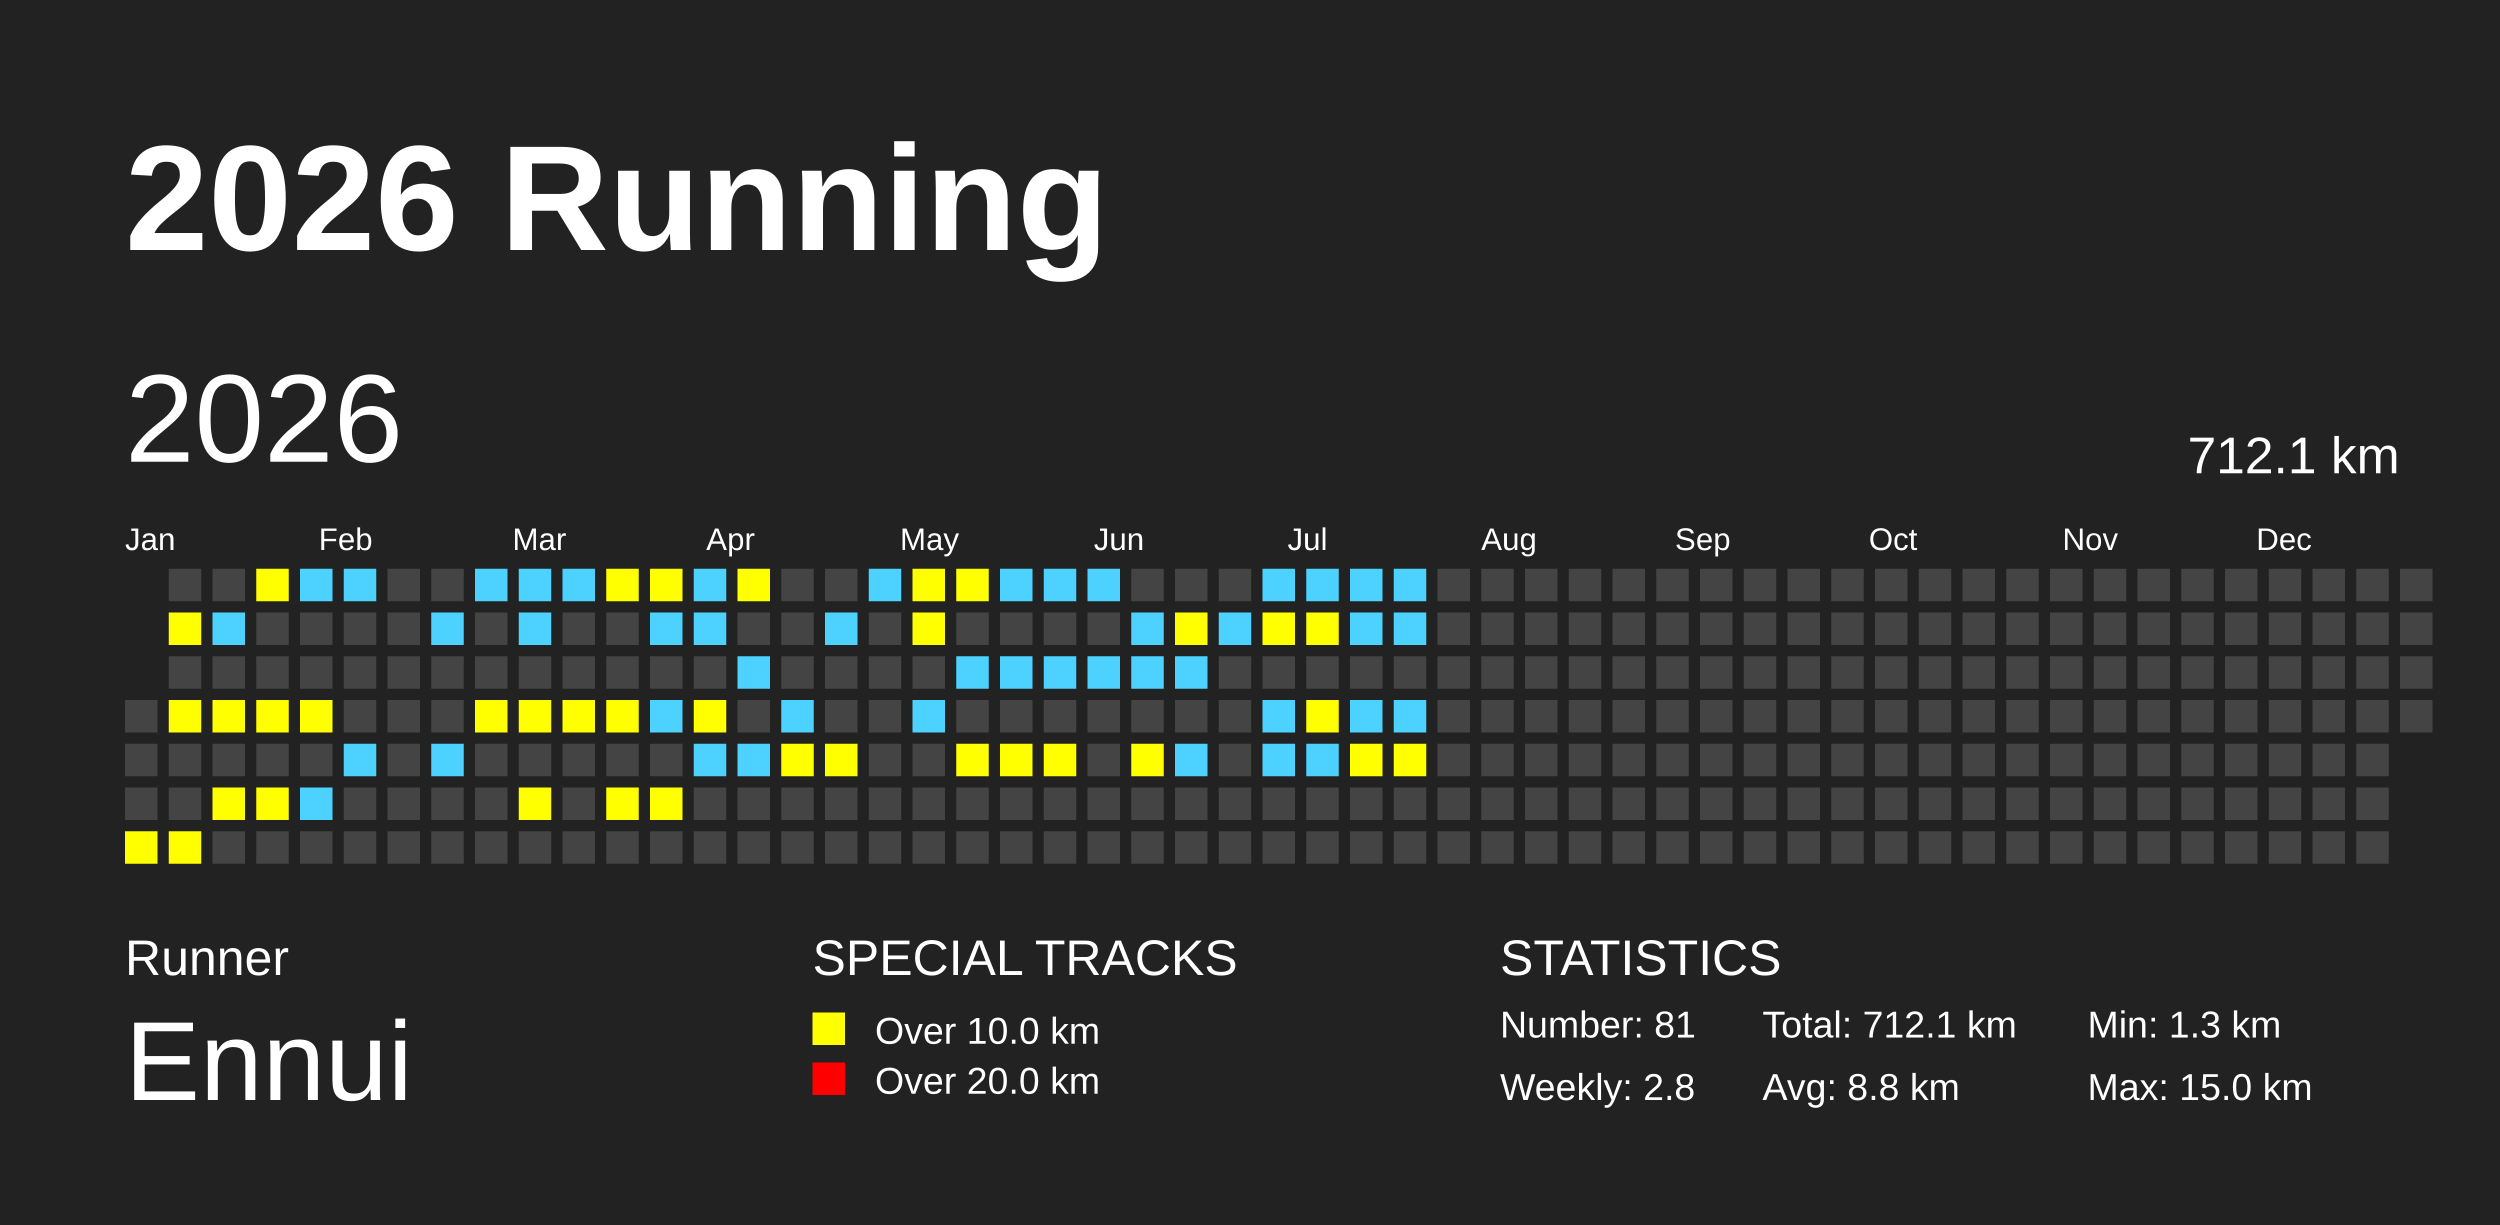
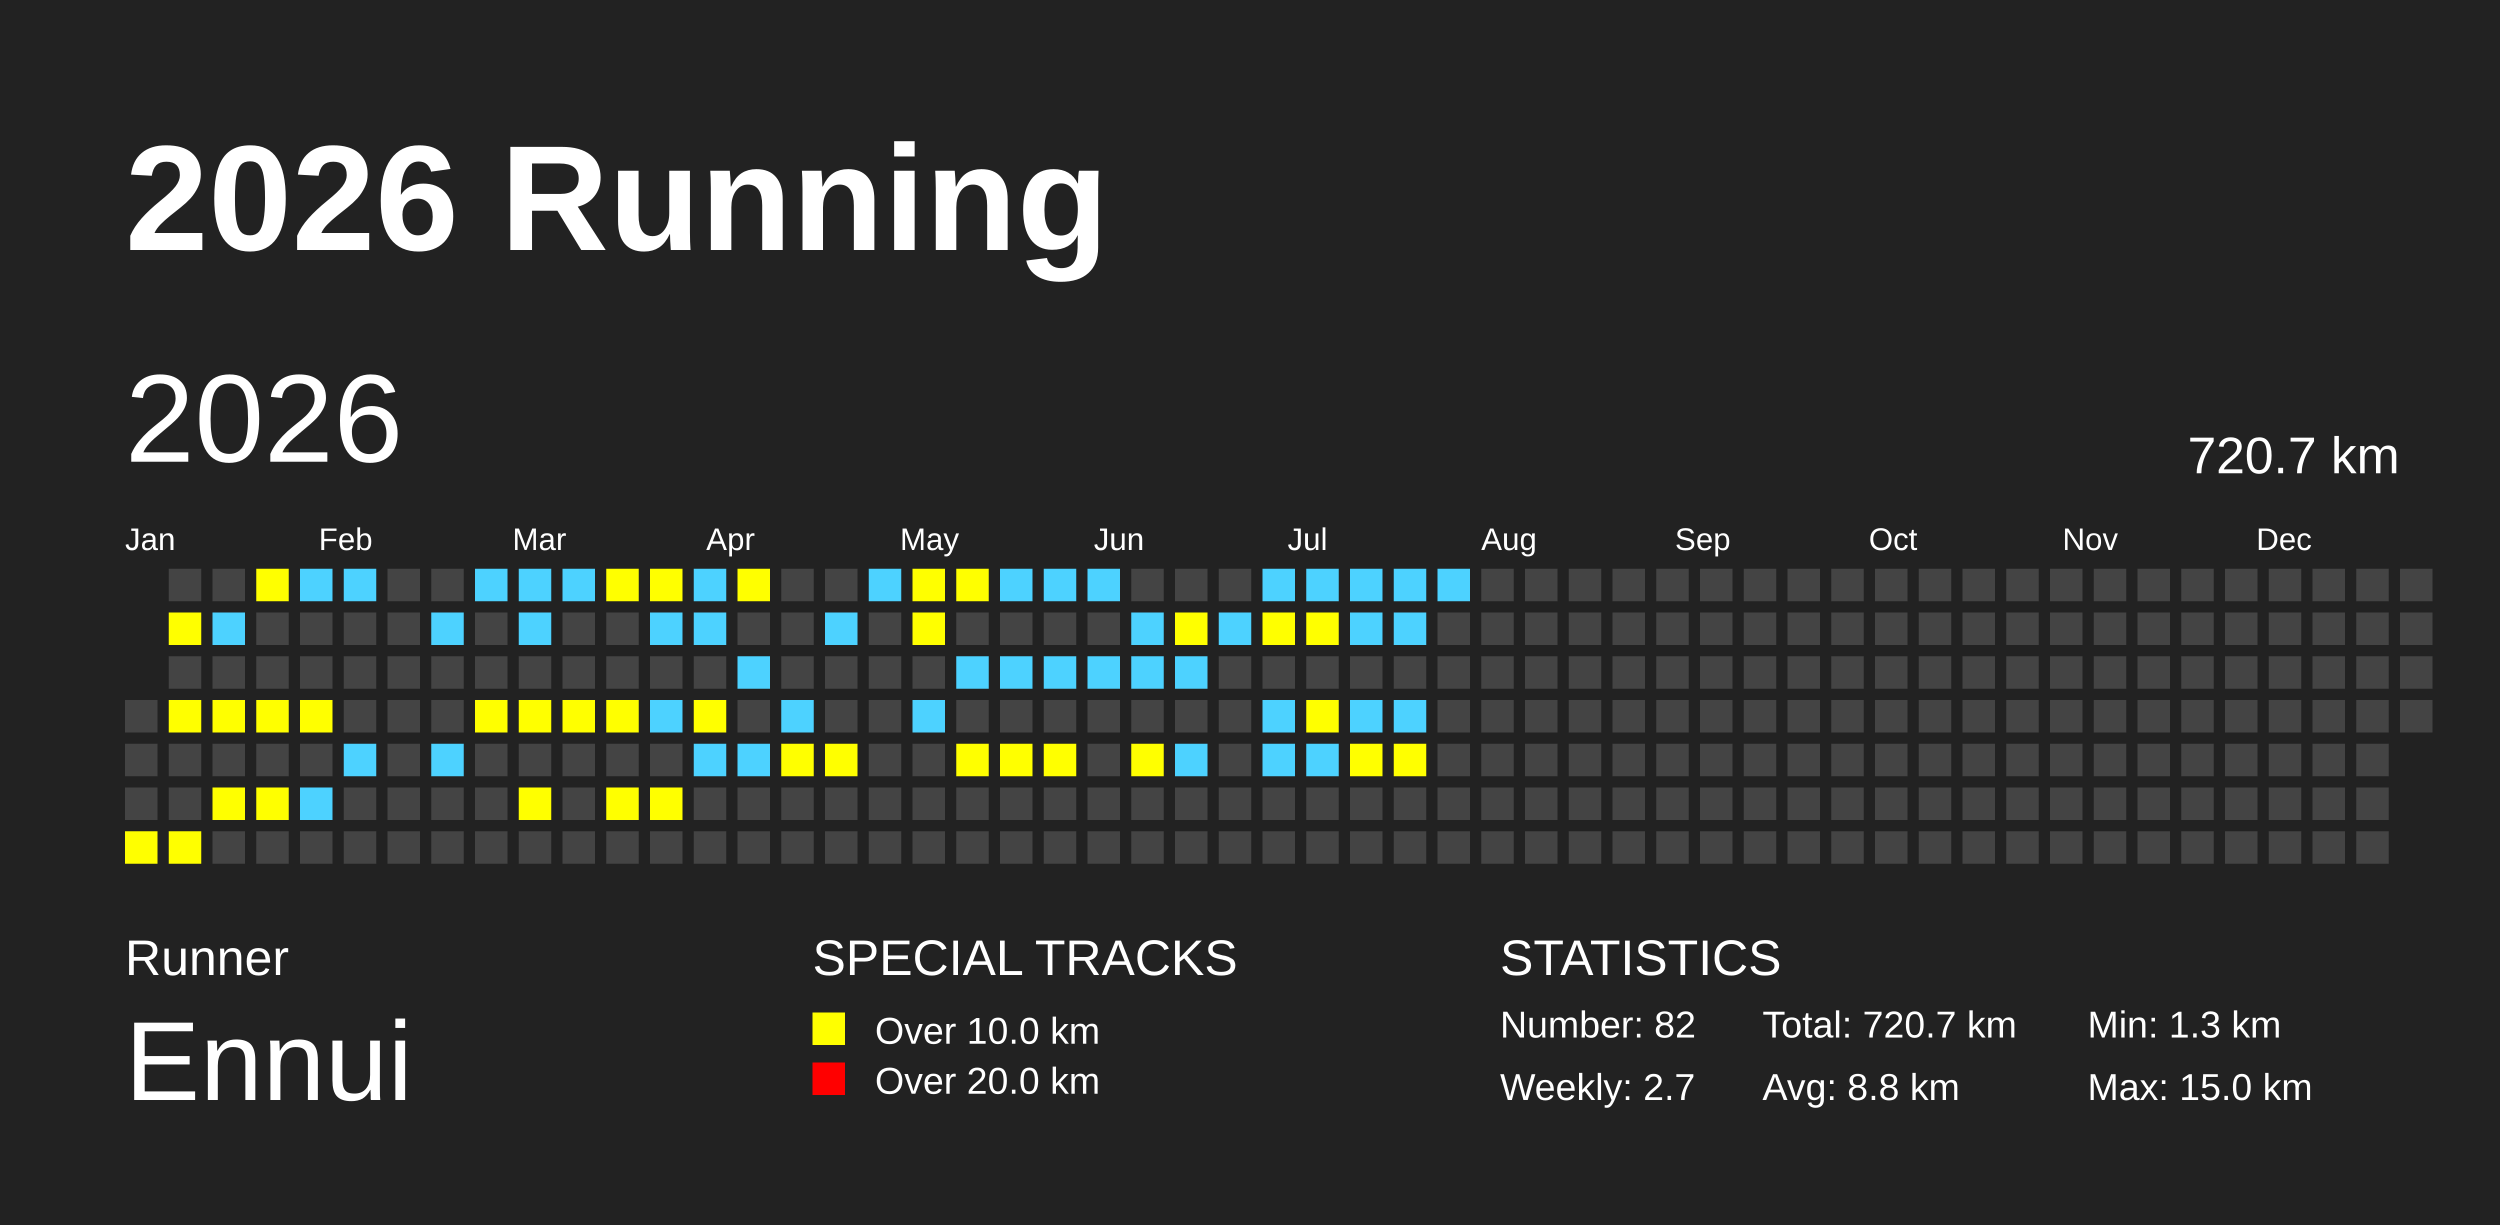
<svg xmlns="http://www.w3.org/2000/svg" baseProfile="full" height="98mm" version="1.1" viewBox="0,0,200,98" width="200mm">
  <defs />
  <rect fill="#222222" height="98" width="200" x="0" y="0" />
  <text fill="#FFFFFF" style="font-size:12px; font-family:Arial; font-weight:bold;" x="10" y="20">2026 Running</text>
  <text fill="#FFFFFF" style="font-size:4px; font-family:Arial" x="10" y="78">Runner</text>
  <text fill="#FFFFFF" style="font-size:9px; font-family:Arial" x="10" y="88">Ennui</text>
  <text fill="#FFFFFF" style="font-size:4px; font-family:Arial" x="65" y="78">SPECIAL TRACKS</text>
  <rect fill="yellow" height="2.6" width="2.6" x="65" y="81" />
  <text fill="#FFFFFF" style="font-size:3px; font-family:Arial" x="70" y="83.5">Over 10.0 km</text>
  <rect fill="red" height="2.6" width="2.6" x="65" y="85" />
  <text fill="#FFFFFF" style="font-size:3px; font-family:Arial" x="70" y="87.5">Over 20.0 km</text>
  <text fill="#FFFFFF" style="font-size:4px; font-family:Arial" x="120" y="78">STATISTICS</text>
-   <text fill="#FFFFFF" style="font-size:3px; font-family:Arial" x="120" y="83">Number: 81</text>
-   <text fill="#FFFFFF" style="font-size:3px; font-family:Arial" x="120" y="88">Weekly: 2.8</text>
-   <text fill="#FFFFFF" style="font-size:3px; font-family:Arial" x="141" y="83">Total: 712.1 km</text>
+   <text fill="#FFFFFF" style="font-size:3px; font-family:Arial" x="120" y="83">Number: 82</text>
+   <text fill="#FFFFFF" style="font-size:3px; font-family:Arial" x="120" y="88">Weekly: 2.7</text>
+   <text fill="#FFFFFF" style="font-size:3px; font-family:Arial" x="141" y="83">Total: 720.7 km</text>
  <text fill="#FFFFFF" style="font-size:3px; font-family:Arial" x="141" y="88">Avg: 8.8 km</text>
  <text fill="#FFFFFF" style="font-size:3px; font-family:Arial" x="167" y="83">Min: 1.3 km</text>
  <text fill="#FFFFFF" style="font-size:3px; font-family:Arial" x="167" y="88">Max: 15.0 km</text>
  <text dominant-baseline="hanging" fill="#FFFFFF" style="font-size:10.0px; font-family:Arial;" x="10" y="30">2026</text>
-   <text dominant-baseline="hanging" fill="#FFFFFF" style="font-size:4.125px; font-family:Arial;" x="175" y="35">712.1 km</text>
+   <text dominant-baseline="hanging" fill="#FFFFFF" style="font-size:4.125px; font-family:Arial;" x="175" y="35">720.7 km</text>
  <text fill="#FFFFFF" style="font-size:2.5px; font-family:Arial" x="10.0" y="44">Jan</text>
  <text fill="#FFFFFF" style="font-size:2.5px; font-family:Arial" x="25.5" y="44">Feb</text>
  <text fill="#FFFFFF" style="font-size:2.5px; font-family:Arial" x="41.0" y="44">Mar</text>
  <text fill="#FFFFFF" style="font-size:2.5px; font-family:Arial" x="56.5" y="44">Apr</text>
  <text fill="#FFFFFF" style="font-size:2.5px; font-family:Arial" x="72.0" y="44">May</text>
  <text fill="#FFFFFF" style="font-size:2.5px; font-family:Arial" x="87.5" y="44">Jun</text>
  <text fill="#FFFFFF" style="font-size:2.5px; font-family:Arial" x="103.0" y="44">Jul</text>
  <text fill="#FFFFFF" style="font-size:2.5px; font-family:Arial" x="118.5" y="44">Aug</text>
  <text fill="#FFFFFF" style="font-size:2.5px; font-family:Arial" x="134.0" y="44">Sep</text>
  <text fill="#FFFFFF" style="font-size:2.5px; font-family:Arial" x="149.5" y="44">Oct</text>
  <text fill="#FFFFFF" style="font-size:2.5px; font-family:Arial" x="165.0" y="44">Nov</text>
  <text fill="#FFFFFF" style="font-size:2.5px; font-family:Arial" x="180.5" y="44">Dec</text>
  <rect fill="#444444" height="2.6" width="2.6" x="10.0" y="56.0" />
  <rect fill="#444444" height="2.6" width="2.6" x="10.0" y="59.5" />
  <rect fill="#444444" height="2.6" width="2.6" x="10.0" y="63.0" />
  <rect fill="yellow" height="2.6" width="2.6" x="10.0" y="66.5" />
  <rect fill="#444444" height="2.6" width="2.6" x="13.5" y="45.5" />
  <rect fill="yellow" height="2.6" width="2.6" x="13.5" y="49.0" />
  <rect fill="#444444" height="2.6" width="2.6" x="13.5" y="52.5" />
  <rect fill="yellow" height="2.6" width="2.6" x="13.5" y="56.0" />
  <rect fill="#444444" height="2.6" width="2.6" x="13.5" y="59.5" />
  <rect fill="#444444" height="2.6" width="2.6" x="13.5" y="63.0" />
  <rect fill="yellow" height="2.6" width="2.6" x="13.5" y="66.5" />
  <rect fill="#444444" height="2.6" width="2.6" x="17.0" y="45.5" />
  <rect fill="#4DD2FF" height="2.6" width="2.6" x="17.0" y="49.0" />
  <rect fill="#444444" height="2.6" width="2.6" x="17.0" y="52.5" />
  <rect fill="yellow" height="2.6" width="2.6" x="17.0" y="56.0" />
  <rect fill="#444444" height="2.6" width="2.6" x="17.0" y="59.5" />
  <rect fill="yellow" height="2.6" width="2.6" x="17.0" y="63.0" />
  <rect fill="#444444" height="2.6" width="2.6" x="17.0" y="66.5" />
  <rect fill="yellow" height="2.6" width="2.6" x="20.5" y="45.5" />
  <rect fill="#444444" height="2.6" width="2.6" x="20.5" y="49.0" />
  <rect fill="#444444" height="2.6" width="2.6" x="20.5" y="52.5" />
  <rect fill="yellow" height="2.6" width="2.6" x="20.5" y="56.0" />
  <rect fill="#444444" height="2.6" width="2.6" x="20.5" y="59.5" />
  <rect fill="yellow" height="2.6" width="2.6" x="20.5" y="63.0" />
  <rect fill="#444444" height="2.6" width="2.6" x="20.5" y="66.5" />
  <rect fill="#4DD2FF" height="2.6" width="2.6" x="24.0" y="45.5" />
  <rect fill="#444444" height="2.6" width="2.6" x="24.0" y="49.0" />
  <rect fill="#444444" height="2.6" width="2.6" x="24.0" y="52.5" />
  <rect fill="yellow" height="2.6" width="2.6" x="24.0" y="56.0" />
  <rect fill="#444444" height="2.6" width="2.6" x="24.0" y="59.5" />
  <rect fill="#4DD2FF" height="2.6" width="2.6" x="24.0" y="63.0" />
  <rect fill="#444444" height="2.6" width="2.6" x="24.0" y="66.5" />
  <rect fill="#4DD2FF" height="2.6" width="2.6" x="27.5" y="45.5" />
  <rect fill="#444444" height="2.6" width="2.6" x="27.5" y="49.0" />
  <rect fill="#444444" height="2.6" width="2.6" x="27.5" y="52.5" />
  <rect fill="#444444" height="2.6" width="2.6" x="27.5" y="56.0" />
  <rect fill="#4DD2FF" height="2.6" width="2.6" x="27.5" y="59.5" />
  <rect fill="#444444" height="2.6" width="2.6" x="27.5" y="63.0" />
  <rect fill="#444444" height="2.6" width="2.6" x="27.5" y="66.5" />
  <rect fill="#444444" height="2.6" width="2.6" x="31.0" y="45.5" />
  <rect fill="#444444" height="2.6" width="2.6" x="31.0" y="49.0" />
  <rect fill="#444444" height="2.6" width="2.6" x="31.0" y="52.5" />
  <rect fill="#444444" height="2.6" width="2.6" x="31.0" y="56.0" />
  <rect fill="#444444" height="2.6" width="2.6" x="31.0" y="59.5" />
  <rect fill="#444444" height="2.6" width="2.6" x="31.0" y="63.0" />
  <rect fill="#444444" height="2.6" width="2.6" x="31.0" y="66.5" />
  <rect fill="#444444" height="2.6" width="2.6" x="34.5" y="45.5" />
  <rect fill="#4DD2FF" height="2.6" width="2.6" x="34.5" y="49.0" />
  <rect fill="#444444" height="2.6" width="2.6" x="34.5" y="52.5" />
  <rect fill="#444444" height="2.6" width="2.6" x="34.5" y="56.0" />
  <rect fill="#4DD2FF" height="2.6" width="2.6" x="34.5" y="59.5" />
  <rect fill="#444444" height="2.6" width="2.6" x="34.5" y="63.0" />
  <rect fill="#444444" height="2.6" width="2.6" x="34.5" y="66.5" />
  <rect fill="#4DD2FF" height="2.6" width="2.6" x="38.0" y="45.5" />
  <rect fill="#444444" height="2.6" width="2.6" x="38.0" y="49.0" />
  <rect fill="#444444" height="2.6" width="2.6" x="38.0" y="52.5" />
  <rect fill="yellow" height="2.6" width="2.6" x="38.0" y="56.0" />
  <rect fill="#444444" height="2.6" width="2.6" x="38.0" y="59.5" />
  <rect fill="#444444" height="2.6" width="2.6" x="38.0" y="63.0" />
  <rect fill="#444444" height="2.6" width="2.6" x="38.0" y="66.5" />
  <rect fill="#4DD2FF" height="2.6" width="2.6" x="41.5" y="45.5" />
  <rect fill="#4DD2FF" height="2.6" width="2.6" x="41.5" y="49.0" />
  <rect fill="#444444" height="2.6" width="2.6" x="41.5" y="52.5" />
  <rect fill="yellow" height="2.6" width="2.6" x="41.5" y="56.0" />
  <rect fill="#444444" height="2.6" width="2.6" x="41.5" y="59.5" />
  <rect fill="yellow" height="2.6" width="2.6" x="41.5" y="63.0" />
  <rect fill="#444444" height="2.6" width="2.6" x="41.5" y="66.5" />
  <rect fill="#4DD2FF" height="2.6" width="2.6" x="45.0" y="45.5" />
  <rect fill="#444444" height="2.6" width="2.6" x="45.0" y="49.0" />
  <rect fill="#444444" height="2.6" width="2.6" x="45.0" y="52.5" />
  <rect fill="yellow" height="2.6" width="2.6" x="45.0" y="56.0" />
  <rect fill="#444444" height="2.6" width="2.6" x="45.0" y="59.5" />
  <rect fill="#444444" height="2.6" width="2.6" x="45.0" y="63.0" />
  <rect fill="#444444" height="2.6" width="2.6" x="45.0" y="66.5" />
  <rect fill="yellow" height="2.6" width="2.6" x="48.5" y="45.5" />
  <rect fill="#444444" height="2.6" width="2.6" x="48.5" y="49.0" />
  <rect fill="#444444" height="2.6" width="2.6" x="48.5" y="52.5" />
  <rect fill="yellow" height="2.6" width="2.6" x="48.5" y="56.0" />
  <rect fill="#444444" height="2.6" width="2.6" x="48.5" y="59.5" />
  <rect fill="yellow" height="2.6" width="2.6" x="48.5" y="63.0" />
  <rect fill="#444444" height="2.6" width="2.6" x="48.5" y="66.5" />
  <rect fill="yellow" height="2.6" width="2.6" x="52.0" y="45.5" />
  <rect fill="#4DD2FF" height="2.6" width="2.6" x="52.0" y="49.0" />
  <rect fill="#444444" height="2.6" width="2.6" x="52.0" y="52.5" />
  <rect fill="#4DD2FF" height="2.6" width="2.6" x="52.0" y="56.0" />
  <rect fill="#444444" height="2.6" width="2.6" x="52.0" y="59.5" />
  <rect fill="yellow" height="2.6" width="2.6" x="52.0" y="63.0" />
  <rect fill="#444444" height="2.6" width="2.6" x="52.0" y="66.5" />
  <rect fill="#4DD2FF" height="2.6" width="2.6" x="55.5" y="45.5" />
  <rect fill="#4DD2FF" height="2.6" width="2.6" x="55.5" y="49.0" />
  <rect fill="#444444" height="2.6" width="2.6" x="55.5" y="52.5" />
  <rect fill="yellow" height="2.6" width="2.6" x="55.5" y="56.0" />
  <rect fill="#4DD2FF" height="2.6" width="2.6" x="55.5" y="59.5" />
  <rect fill="#444444" height="2.6" width="2.6" x="55.5" y="63.0" />
  <rect fill="#444444" height="2.6" width="2.6" x="55.5" y="66.5" />
  <rect fill="yellow" height="2.6" width="2.6" x="59.0" y="45.5" />
  <rect fill="#444444" height="2.6" width="2.6" x="59.0" y="49.0" />
  <rect fill="#4DD2FF" height="2.6" width="2.6" x="59.0" y="52.5" />
  <rect fill="#444444" height="2.6" width="2.6" x="59.0" y="56.0" />
  <rect fill="#4DD2FF" height="2.6" width="2.6" x="59.0" y="59.5" />
  <rect fill="#444444" height="2.6" width="2.6" x="59.0" y="63.0" />
  <rect fill="#444444" height="2.6" width="2.6" x="59.0" y="66.5" />
  <rect fill="#444444" height="2.6" width="2.6" x="62.5" y="45.5" />
  <rect fill="#444444" height="2.6" width="2.6" x="62.5" y="49.0" />
  <rect fill="#444444" height="2.6" width="2.6" x="62.5" y="52.5" />
  <rect fill="#4DD2FF" height="2.6" width="2.6" x="62.5" y="56.0" />
  <rect fill="yellow" height="2.6" width="2.6" x="62.5" y="59.5" />
  <rect fill="#444444" height="2.6" width="2.6" x="62.5" y="63.0" />
  <rect fill="#444444" height="2.6" width="2.6" x="62.5" y="66.5" />
  <rect fill="#444444" height="2.6" width="2.6" x="66.0" y="45.5" />
  <rect fill="#4DD2FF" height="2.6" width="2.6" x="66.0" y="49.0" />
  <rect fill="#444444" height="2.6" width="2.6" x="66.0" y="52.5" />
  <rect fill="#444444" height="2.6" width="2.6" x="66.0" y="56.0" />
  <rect fill="yellow" height="2.6" width="2.6" x="66.0" y="59.5" />
  <rect fill="#444444" height="2.6" width="2.6" x="66.0" y="63.0" />
  <rect fill="#444444" height="2.6" width="2.6" x="66.0" y="66.5" />
  <rect fill="#4DD2FF" height="2.6" width="2.6" x="69.5" y="45.5" />
  <rect fill="#444444" height="2.6" width="2.6" x="69.5" y="49.0" />
  <rect fill="#444444" height="2.6" width="2.6" x="69.5" y="52.5" />
  <rect fill="#444444" height="2.6" width="2.6" x="69.5" y="56.0" />
  <rect fill="#444444" height="2.6" width="2.6" x="69.5" y="59.5" />
  <rect fill="#444444" height="2.6" width="2.6" x="69.5" y="63.0" />
  <rect fill="#444444" height="2.6" width="2.6" x="69.5" y="66.5" />
  <rect fill="yellow" height="2.6" width="2.6" x="73.0" y="45.5" />
  <rect fill="yellow" height="2.6" width="2.6" x="73.0" y="49.0" />
  <rect fill="#444444" height="2.6" width="2.6" x="73.0" y="52.5" />
  <rect fill="#4DD2FF" height="2.6" width="2.6" x="73.0" y="56.0" />
  <rect fill="#444444" height="2.6" width="2.6" x="73.0" y="59.5" />
  <rect fill="#444444" height="2.6" width="2.6" x="73.0" y="63.0" />
  <rect fill="#444444" height="2.6" width="2.6" x="73.0" y="66.5" />
  <rect fill="yellow" height="2.6" width="2.6" x="76.5" y="45.5" />
  <rect fill="#444444" height="2.6" width="2.6" x="76.5" y="49.0" />
  <rect fill="#4DD2FF" height="2.6" width="2.6" x="76.5" y="52.5" />
  <rect fill="#444444" height="2.6" width="2.6" x="76.5" y="56.0" />
  <rect fill="yellow" height="2.6" width="2.6" x="76.5" y="59.5" />
  <rect fill="#444444" height="2.6" width="2.6" x="76.5" y="63.0" />
  <rect fill="#444444" height="2.6" width="2.6" x="76.5" y="66.5" />
  <rect fill="#4DD2FF" height="2.6" width="2.6" x="80.0" y="45.5" />
  <rect fill="#444444" height="2.6" width="2.6" x="80.0" y="49.0" />
  <rect fill="#4DD2FF" height="2.6" width="2.6" x="80.0" y="52.5" />
  <rect fill="#444444" height="2.6" width="2.6" x="80.0" y="56.0" />
  <rect fill="yellow" height="2.6" width="2.6" x="80.0" y="59.5" />
  <rect fill="#444444" height="2.6" width="2.6" x="80.0" y="63.0" />
  <rect fill="#444444" height="2.6" width="2.6" x="80.0" y="66.5" />
  <rect fill="#4DD2FF" height="2.6" width="2.6" x="83.5" y="45.5" />
  <rect fill="#444444" height="2.6" width="2.6" x="83.5" y="49.0" />
  <rect fill="#4DD2FF" height="2.6" width="2.6" x="83.5" y="52.5" />
  <rect fill="#444444" height="2.6" width="2.6" x="83.5" y="56.0" />
  <rect fill="yellow" height="2.6" width="2.6" x="83.5" y="59.5" />
  <rect fill="#444444" height="2.6" width="2.6" x="83.5" y="63.0" />
  <rect fill="#444444" height="2.6" width="2.6" x="83.5" y="66.5" />
  <rect fill="#4DD2FF" height="2.6" width="2.6" x="87.0" y="45.5" />
  <rect fill="#444444" height="2.6" width="2.6" x="87.0" y="49.0" />
  <rect fill="#4DD2FF" height="2.6" width="2.6" x="87.0" y="52.5" />
  <rect fill="#444444" height="2.6" width="2.6" x="87.0" y="56.0" />
  <rect fill="#444444" height="2.6" width="2.6" x="87.0" y="59.5" />
  <rect fill="#444444" height="2.6" width="2.6" x="87.0" y="63.0" />
  <rect fill="#444444" height="2.6" width="2.6" x="87.0" y="66.5" />
  <rect fill="#444444" height="2.6" width="2.6" x="90.5" y="45.5" />
  <rect fill="#4DD2FF" height="2.6" width="2.6" x="90.5" y="49.0" />
  <rect fill="#4DD2FF" height="2.6" width="2.6" x="90.5" y="52.5" />
  <rect fill="#444444" height="2.6" width="2.6" x="90.5" y="56.0" />
  <rect fill="yellow" height="2.6" width="2.6" x="90.5" y="59.5" />
  <rect fill="#444444" height="2.6" width="2.6" x="90.5" y="63.0" />
  <rect fill="#444444" height="2.6" width="2.6" x="90.5" y="66.5" />
  <rect fill="#444444" height="2.6" width="2.6" x="94.0" y="45.5" />
  <rect fill="yellow" height="2.6" width="2.6" x="94.0" y="49.0" />
  <rect fill="#4DD2FF" height="2.6" width="2.6" x="94.0" y="52.5" />
  <rect fill="#444444" height="2.6" width="2.6" x="94.0" y="56.0" />
  <rect fill="#4DD2FF" height="2.6" width="2.6" x="94.0" y="59.5" />
  <rect fill="#444444" height="2.6" width="2.6" x="94.0" y="63.0" />
  <rect fill="#444444" height="2.6" width="2.6" x="94.0" y="66.5" />
  <rect fill="#444444" height="2.6" width="2.6" x="97.5" y="45.5" />
  <rect fill="#4DD2FF" height="2.6" width="2.6" x="97.5" y="49.0" />
  <rect fill="#444444" height="2.6" width="2.6" x="97.5" y="52.5" />
  <rect fill="#444444" height="2.6" width="2.6" x="97.5" y="56.0" />
  <rect fill="#444444" height="2.6" width="2.6" x="97.5" y="59.5" />
  <rect fill="#444444" height="2.6" width="2.6" x="97.5" y="63.0" />
  <rect fill="#444444" height="2.6" width="2.6" x="97.5" y="66.5" />
  <rect fill="#4DD2FF" height="2.6" width="2.6" x="101.0" y="45.5" />
  <rect fill="yellow" height="2.6" width="2.6" x="101.0" y="49.0" />
  <rect fill="#444444" height="2.6" width="2.6" x="101.0" y="52.5" />
  <rect fill="#4DD2FF" height="2.6" width="2.6" x="101.0" y="56.0" />
  <rect fill="#4DD2FF" height="2.6" width="2.6" x="101.0" y="59.5" />
  <rect fill="#444444" height="2.6" width="2.6" x="101.0" y="63.0" />
  <rect fill="#444444" height="2.6" width="2.6" x="101.0" y="66.5" />
  <rect fill="#4DD2FF" height="2.6" width="2.6" x="104.5" y="45.5" />
  <rect fill="yellow" height="2.6" width="2.6" x="104.5" y="49.0" />
  <rect fill="#444444" height="2.6" width="2.6" x="104.5" y="52.5" />
  <rect fill="yellow" height="2.6" width="2.6" x="104.5" y="56.0" />
  <rect fill="#4DD2FF" height="2.6" width="2.6" x="104.5" y="59.5" />
  <rect fill="#444444" height="2.6" width="2.6" x="104.5" y="63.0" />
  <rect fill="#444444" height="2.6" width="2.6" x="104.5" y="66.5" />
  <rect fill="#4DD2FF" height="2.6" width="2.6" x="108.0" y="45.5" />
  <rect fill="#4DD2FF" height="2.6" width="2.6" x="108.0" y="49.0" />
  <rect fill="#444444" height="2.6" width="2.6" x="108.0" y="52.5" />
  <rect fill="#4DD2FF" height="2.6" width="2.6" x="108.0" y="56.0" />
  <rect fill="yellow" height="2.6" width="2.6" x="108.0" y="59.5" />
  <rect fill="#444444" height="2.6" width="2.6" x="108.0" y="63.0" />
  <rect fill="#444444" height="2.6" width="2.6" x="108.0" y="66.5" />
  <rect fill="#4DD2FF" height="2.6" width="2.6" x="111.5" y="45.5" />
  <rect fill="#4DD2FF" height="2.6" width="2.6" x="111.5" y="49.0" />
  <rect fill="#444444" height="2.6" width="2.6" x="111.5" y="52.5" />
  <rect fill="#4DD2FF" height="2.6" width="2.6" x="111.5" y="56.0" />
  <rect fill="yellow" height="2.6" width="2.6" x="111.5" y="59.5" />
  <rect fill="#444444" height="2.6" width="2.6" x="111.5" y="63.0" />
  <rect fill="#444444" height="2.6" width="2.6" x="111.5" y="66.5" />
-   <rect fill="#444444" height="2.6" width="2.6" x="115.0" y="45.5" />
+   <rect fill="#4DD2FF" height="2.6" width="2.6" x="115.0" y="45.5" />
  <rect fill="#444444" height="2.6" width="2.6" x="115.0" y="49.0" />
  <rect fill="#444444" height="2.6" width="2.6" x="115.0" y="52.5" />
  <rect fill="#444444" height="2.6" width="2.6" x="115.0" y="56.0" />
  <rect fill="#444444" height="2.6" width="2.6" x="115.0" y="59.5" />
  <rect fill="#444444" height="2.6" width="2.6" x="115.0" y="63.0" />
  <rect fill="#444444" height="2.6" width="2.6" x="115.0" y="66.5" />
  <rect fill="#444444" height="2.6" width="2.6" x="118.5" y="45.5" />
  <rect fill="#444444" height="2.6" width="2.6" x="118.5" y="49.0" />
  <rect fill="#444444" height="2.6" width="2.6" x="118.5" y="52.5" />
  <rect fill="#444444" height="2.6" width="2.6" x="118.5" y="56.0" />
  <rect fill="#444444" height="2.6" width="2.6" x="118.5" y="59.5" />
  <rect fill="#444444" height="2.6" width="2.6" x="118.5" y="63.0" />
  <rect fill="#444444" height="2.6" width="2.6" x="118.5" y="66.5" />
  <rect fill="#444444" height="2.6" width="2.6" x="122.0" y="45.5" />
  <rect fill="#444444" height="2.6" width="2.6" x="122.0" y="49.0" />
  <rect fill="#444444" height="2.6" width="2.6" x="122.0" y="52.5" />
  <rect fill="#444444" height="2.6" width="2.6" x="122.0" y="56.0" />
  <rect fill="#444444" height="2.6" width="2.6" x="122.0" y="59.5" />
  <rect fill="#444444" height="2.6" width="2.6" x="122.0" y="63.0" />
  <rect fill="#444444" height="2.6" width="2.6" x="122.0" y="66.5" />
  <rect fill="#444444" height="2.6" width="2.6" x="125.5" y="45.5" />
  <rect fill="#444444" height="2.6" width="2.6" x="125.5" y="49.0" />
  <rect fill="#444444" height="2.6" width="2.6" x="125.5" y="52.5" />
  <rect fill="#444444" height="2.6" width="2.6" x="125.5" y="56.0" />
  <rect fill="#444444" height="2.6" width="2.6" x="125.5" y="59.5" />
  <rect fill="#444444" height="2.6" width="2.6" x="125.5" y="63.0" />
  <rect fill="#444444" height="2.6" width="2.6" x="125.5" y="66.5" />
  <rect fill="#444444" height="2.6" width="2.6" x="129.0" y="45.5" />
  <rect fill="#444444" height="2.6" width="2.6" x="129.0" y="49.0" />
  <rect fill="#444444" height="2.6" width="2.6" x="129.0" y="52.5" />
  <rect fill="#444444" height="2.6" width="2.6" x="129.0" y="56.0" />
  <rect fill="#444444" height="2.6" width="2.6" x="129.0" y="59.5" />
  <rect fill="#444444" height="2.6" width="2.6" x="129.0" y="63.0" />
  <rect fill="#444444" height="2.6" width="2.6" x="129.0" y="66.5" />
  <rect fill="#444444" height="2.6" width="2.6" x="132.5" y="45.5" />
  <rect fill="#444444" height="2.6" width="2.6" x="132.5" y="49.0" />
  <rect fill="#444444" height="2.6" width="2.6" x="132.5" y="52.5" />
  <rect fill="#444444" height="2.6" width="2.6" x="132.5" y="56.0" />
  <rect fill="#444444" height="2.6" width="2.6" x="132.5" y="59.5" />
  <rect fill="#444444" height="2.6" width="2.6" x="132.5" y="63.0" />
  <rect fill="#444444" height="2.6" width="2.6" x="132.5" y="66.5" />
  <rect fill="#444444" height="2.6" width="2.6" x="136.0" y="45.5" />
  <rect fill="#444444" height="2.6" width="2.6" x="136.0" y="49.0" />
  <rect fill="#444444" height="2.6" width="2.6" x="136.0" y="52.5" />
  <rect fill="#444444" height="2.6" width="2.6" x="136.0" y="56.0" />
  <rect fill="#444444" height="2.6" width="2.6" x="136.0" y="59.5" />
  <rect fill="#444444" height="2.6" width="2.6" x="136.0" y="63.0" />
  <rect fill="#444444" height="2.6" width="2.6" x="136.0" y="66.5" />
  <rect fill="#444444" height="2.6" width="2.6" x="139.5" y="45.5" />
  <rect fill="#444444" height="2.6" width="2.6" x="139.5" y="49.0" />
  <rect fill="#444444" height="2.6" width="2.6" x="139.5" y="52.5" />
  <rect fill="#444444" height="2.6" width="2.6" x="139.5" y="56.0" />
  <rect fill="#444444" height="2.6" width="2.6" x="139.5" y="59.5" />
  <rect fill="#444444" height="2.6" width="2.6" x="139.5" y="63.0" />
  <rect fill="#444444" height="2.6" width="2.6" x="139.5" y="66.5" />
  <rect fill="#444444" height="2.6" width="2.6" x="143.0" y="45.5" />
  <rect fill="#444444" height="2.6" width="2.6" x="143.0" y="49.0" />
  <rect fill="#444444" height="2.6" width="2.6" x="143.0" y="52.5" />
  <rect fill="#444444" height="2.6" width="2.6" x="143.0" y="56.0" />
  <rect fill="#444444" height="2.6" width="2.6" x="143.0" y="59.5" />
  <rect fill="#444444" height="2.6" width="2.6" x="143.0" y="63.0" />
  <rect fill="#444444" height="2.6" width="2.6" x="143.0" y="66.5" />
  <rect fill="#444444" height="2.6" width="2.6" x="146.5" y="45.5" />
  <rect fill="#444444" height="2.6" width="2.6" x="146.5" y="49.0" />
  <rect fill="#444444" height="2.6" width="2.6" x="146.5" y="52.5" />
  <rect fill="#444444" height="2.6" width="2.6" x="146.5" y="56.0" />
  <rect fill="#444444" height="2.6" width="2.6" x="146.5" y="59.5" />
  <rect fill="#444444" height="2.6" width="2.6" x="146.5" y="63.0" />
  <rect fill="#444444" height="2.6" width="2.6" x="146.5" y="66.5" />
  <rect fill="#444444" height="2.6" width="2.6" x="150.0" y="45.5" />
  <rect fill="#444444" height="2.6" width="2.6" x="150.0" y="49.0" />
  <rect fill="#444444" height="2.6" width="2.6" x="150.0" y="52.5" />
  <rect fill="#444444" height="2.6" width="2.6" x="150.0" y="56.0" />
  <rect fill="#444444" height="2.6" width="2.6" x="150.0" y="59.5" />
  <rect fill="#444444" height="2.6" width="2.6" x="150.0" y="63.0" />
  <rect fill="#444444" height="2.6" width="2.6" x="150.0" y="66.5" />
  <rect fill="#444444" height="2.6" width="2.6" x="153.5" y="45.5" />
  <rect fill="#444444" height="2.6" width="2.6" x="153.5" y="49.0" />
  <rect fill="#444444" height="2.6" width="2.6" x="153.5" y="52.5" />
  <rect fill="#444444" height="2.6" width="2.6" x="153.5" y="56.0" />
  <rect fill="#444444" height="2.6" width="2.6" x="153.5" y="59.5" />
  <rect fill="#444444" height="2.6" width="2.6" x="153.5" y="63.0" />
  <rect fill="#444444" height="2.6" width="2.6" x="153.5" y="66.5" />
  <rect fill="#444444" height="2.6" width="2.6" x="157.0" y="45.5" />
  <rect fill="#444444" height="2.6" width="2.6" x="157.0" y="49.0" />
  <rect fill="#444444" height="2.6" width="2.6" x="157.0" y="52.5" />
  <rect fill="#444444" height="2.6" width="2.6" x="157.0" y="56.0" />
  <rect fill="#444444" height="2.6" width="2.6" x="157.0" y="59.5" />
  <rect fill="#444444" height="2.6" width="2.6" x="157.0" y="63.0" />
  <rect fill="#444444" height="2.6" width="2.6" x="157.0" y="66.5" />
  <rect fill="#444444" height="2.6" width="2.6" x="160.5" y="45.5" />
  <rect fill="#444444" height="2.6" width="2.6" x="160.5" y="49.0" />
  <rect fill="#444444" height="2.6" width="2.6" x="160.5" y="52.5" />
  <rect fill="#444444" height="2.6" width="2.6" x="160.5" y="56.0" />
  <rect fill="#444444" height="2.6" width="2.6" x="160.5" y="59.5" />
  <rect fill="#444444" height="2.6" width="2.6" x="160.5" y="63.0" />
  <rect fill="#444444" height="2.6" width="2.6" x="160.5" y="66.5" />
  <rect fill="#444444" height="2.6" width="2.6" x="164.0" y="45.5" />
  <rect fill="#444444" height="2.6" width="2.6" x="164.0" y="49.0" />
  <rect fill="#444444" height="2.6" width="2.6" x="164.0" y="52.5" />
  <rect fill="#444444" height="2.6" width="2.6" x="164.0" y="56.0" />
  <rect fill="#444444" height="2.6" width="2.6" x="164.0" y="59.5" />
  <rect fill="#444444" height="2.6" width="2.6" x="164.0" y="63.0" />
  <rect fill="#444444" height="2.6" width="2.6" x="164.0" y="66.5" />
  <rect fill="#444444" height="2.6" width="2.6" x="167.5" y="45.5" />
  <rect fill="#444444" height="2.6" width="2.6" x="167.5" y="49.0" />
  <rect fill="#444444" height="2.6" width="2.6" x="167.5" y="52.5" />
  <rect fill="#444444" height="2.6" width="2.6" x="167.5" y="56.0" />
  <rect fill="#444444" height="2.6" width="2.6" x="167.5" y="59.5" />
  <rect fill="#444444" height="2.6" width="2.6" x="167.5" y="63.0" />
  <rect fill="#444444" height="2.6" width="2.6" x="167.5" y="66.5" />
  <rect fill="#444444" height="2.6" width="2.6" x="171.0" y="45.5" />
  <rect fill="#444444" height="2.6" width="2.6" x="171.0" y="49.0" />
  <rect fill="#444444" height="2.6" width="2.6" x="171.0" y="52.5" />
  <rect fill="#444444" height="2.6" width="2.6" x="171.0" y="56.0" />
  <rect fill="#444444" height="2.6" width="2.6" x="171.0" y="59.5" />
  <rect fill="#444444" height="2.6" width="2.6" x="171.0" y="63.0" />
  <rect fill="#444444" height="2.6" width="2.6" x="171.0" y="66.5" />
  <rect fill="#444444" height="2.6" width="2.6" x="174.5" y="45.5" />
  <rect fill="#444444" height="2.6" width="2.6" x="174.5" y="49.0" />
  <rect fill="#444444" height="2.6" width="2.6" x="174.5" y="52.5" />
  <rect fill="#444444" height="2.6" width="2.6" x="174.5" y="56.0" />
  <rect fill="#444444" height="2.6" width="2.6" x="174.5" y="59.5" />
  <rect fill="#444444" height="2.6" width="2.6" x="174.5" y="63.0" />
  <rect fill="#444444" height="2.6" width="2.6" x="174.5" y="66.5" />
  <rect fill="#444444" height="2.6" width="2.6" x="178.0" y="45.5" />
  <rect fill="#444444" height="2.6" width="2.6" x="178.0" y="49.0" />
  <rect fill="#444444" height="2.6" width="2.6" x="178.0" y="52.5" />
  <rect fill="#444444" height="2.6" width="2.6" x="178.0" y="56.0" />
  <rect fill="#444444" height="2.6" width="2.6" x="178.0" y="59.5" />
  <rect fill="#444444" height="2.6" width="2.6" x="178.0" y="63.0" />
  <rect fill="#444444" height="2.6" width="2.6" x="178.0" y="66.5" />
  <rect fill="#444444" height="2.6" width="2.6" x="181.5" y="45.5" />
  <rect fill="#444444" height="2.6" width="2.6" x="181.5" y="49.0" />
  <rect fill="#444444" height="2.6" width="2.6" x="181.5" y="52.5" />
  <rect fill="#444444" height="2.6" width="2.6" x="181.5" y="56.0" />
  <rect fill="#444444" height="2.6" width="2.6" x="181.5" y="59.5" />
  <rect fill="#444444" height="2.6" width="2.6" x="181.5" y="63.0" />
  <rect fill="#444444" height="2.6" width="2.6" x="181.5" y="66.5" />
  <rect fill="#444444" height="2.6" width="2.6" x="185.0" y="45.5" />
  <rect fill="#444444" height="2.6" width="2.6" x="185.0" y="49.0" />
  <rect fill="#444444" height="2.6" width="2.6" x="185.0" y="52.5" />
  <rect fill="#444444" height="2.6" width="2.6" x="185.0" y="56.0" />
  <rect fill="#444444" height="2.6" width="2.6" x="185.0" y="59.5" />
  <rect fill="#444444" height="2.6" width="2.6" x="185.0" y="63.0" />
  <rect fill="#444444" height="2.6" width="2.6" x="185.0" y="66.5" />
  <rect fill="#444444" height="2.6" width="2.6" x="188.5" y="45.5" />
  <rect fill="#444444" height="2.6" width="2.6" x="188.5" y="49.0" />
  <rect fill="#444444" height="2.6" width="2.6" x="188.5" y="52.5" />
  <rect fill="#444444" height="2.6" width="2.6" x="188.5" y="56.0" />
  <rect fill="#444444" height="2.6" width="2.6" x="188.5" y="59.5" />
  <rect fill="#444444" height="2.6" width="2.6" x="188.5" y="63.0" />
  <rect fill="#444444" height="2.6" width="2.6" x="188.5" y="66.5" />
  <rect fill="#444444" height="2.6" width="2.6" x="192.0" y="45.5" />
  <rect fill="#444444" height="2.6" width="2.6" x="192.0" y="49.0" />
  <rect fill="#444444" height="2.6" width="2.6" x="192.0" y="52.5" />
  <rect fill="#444444" height="2.6" width="2.6" x="192.0" y="56.0" />
</svg>
